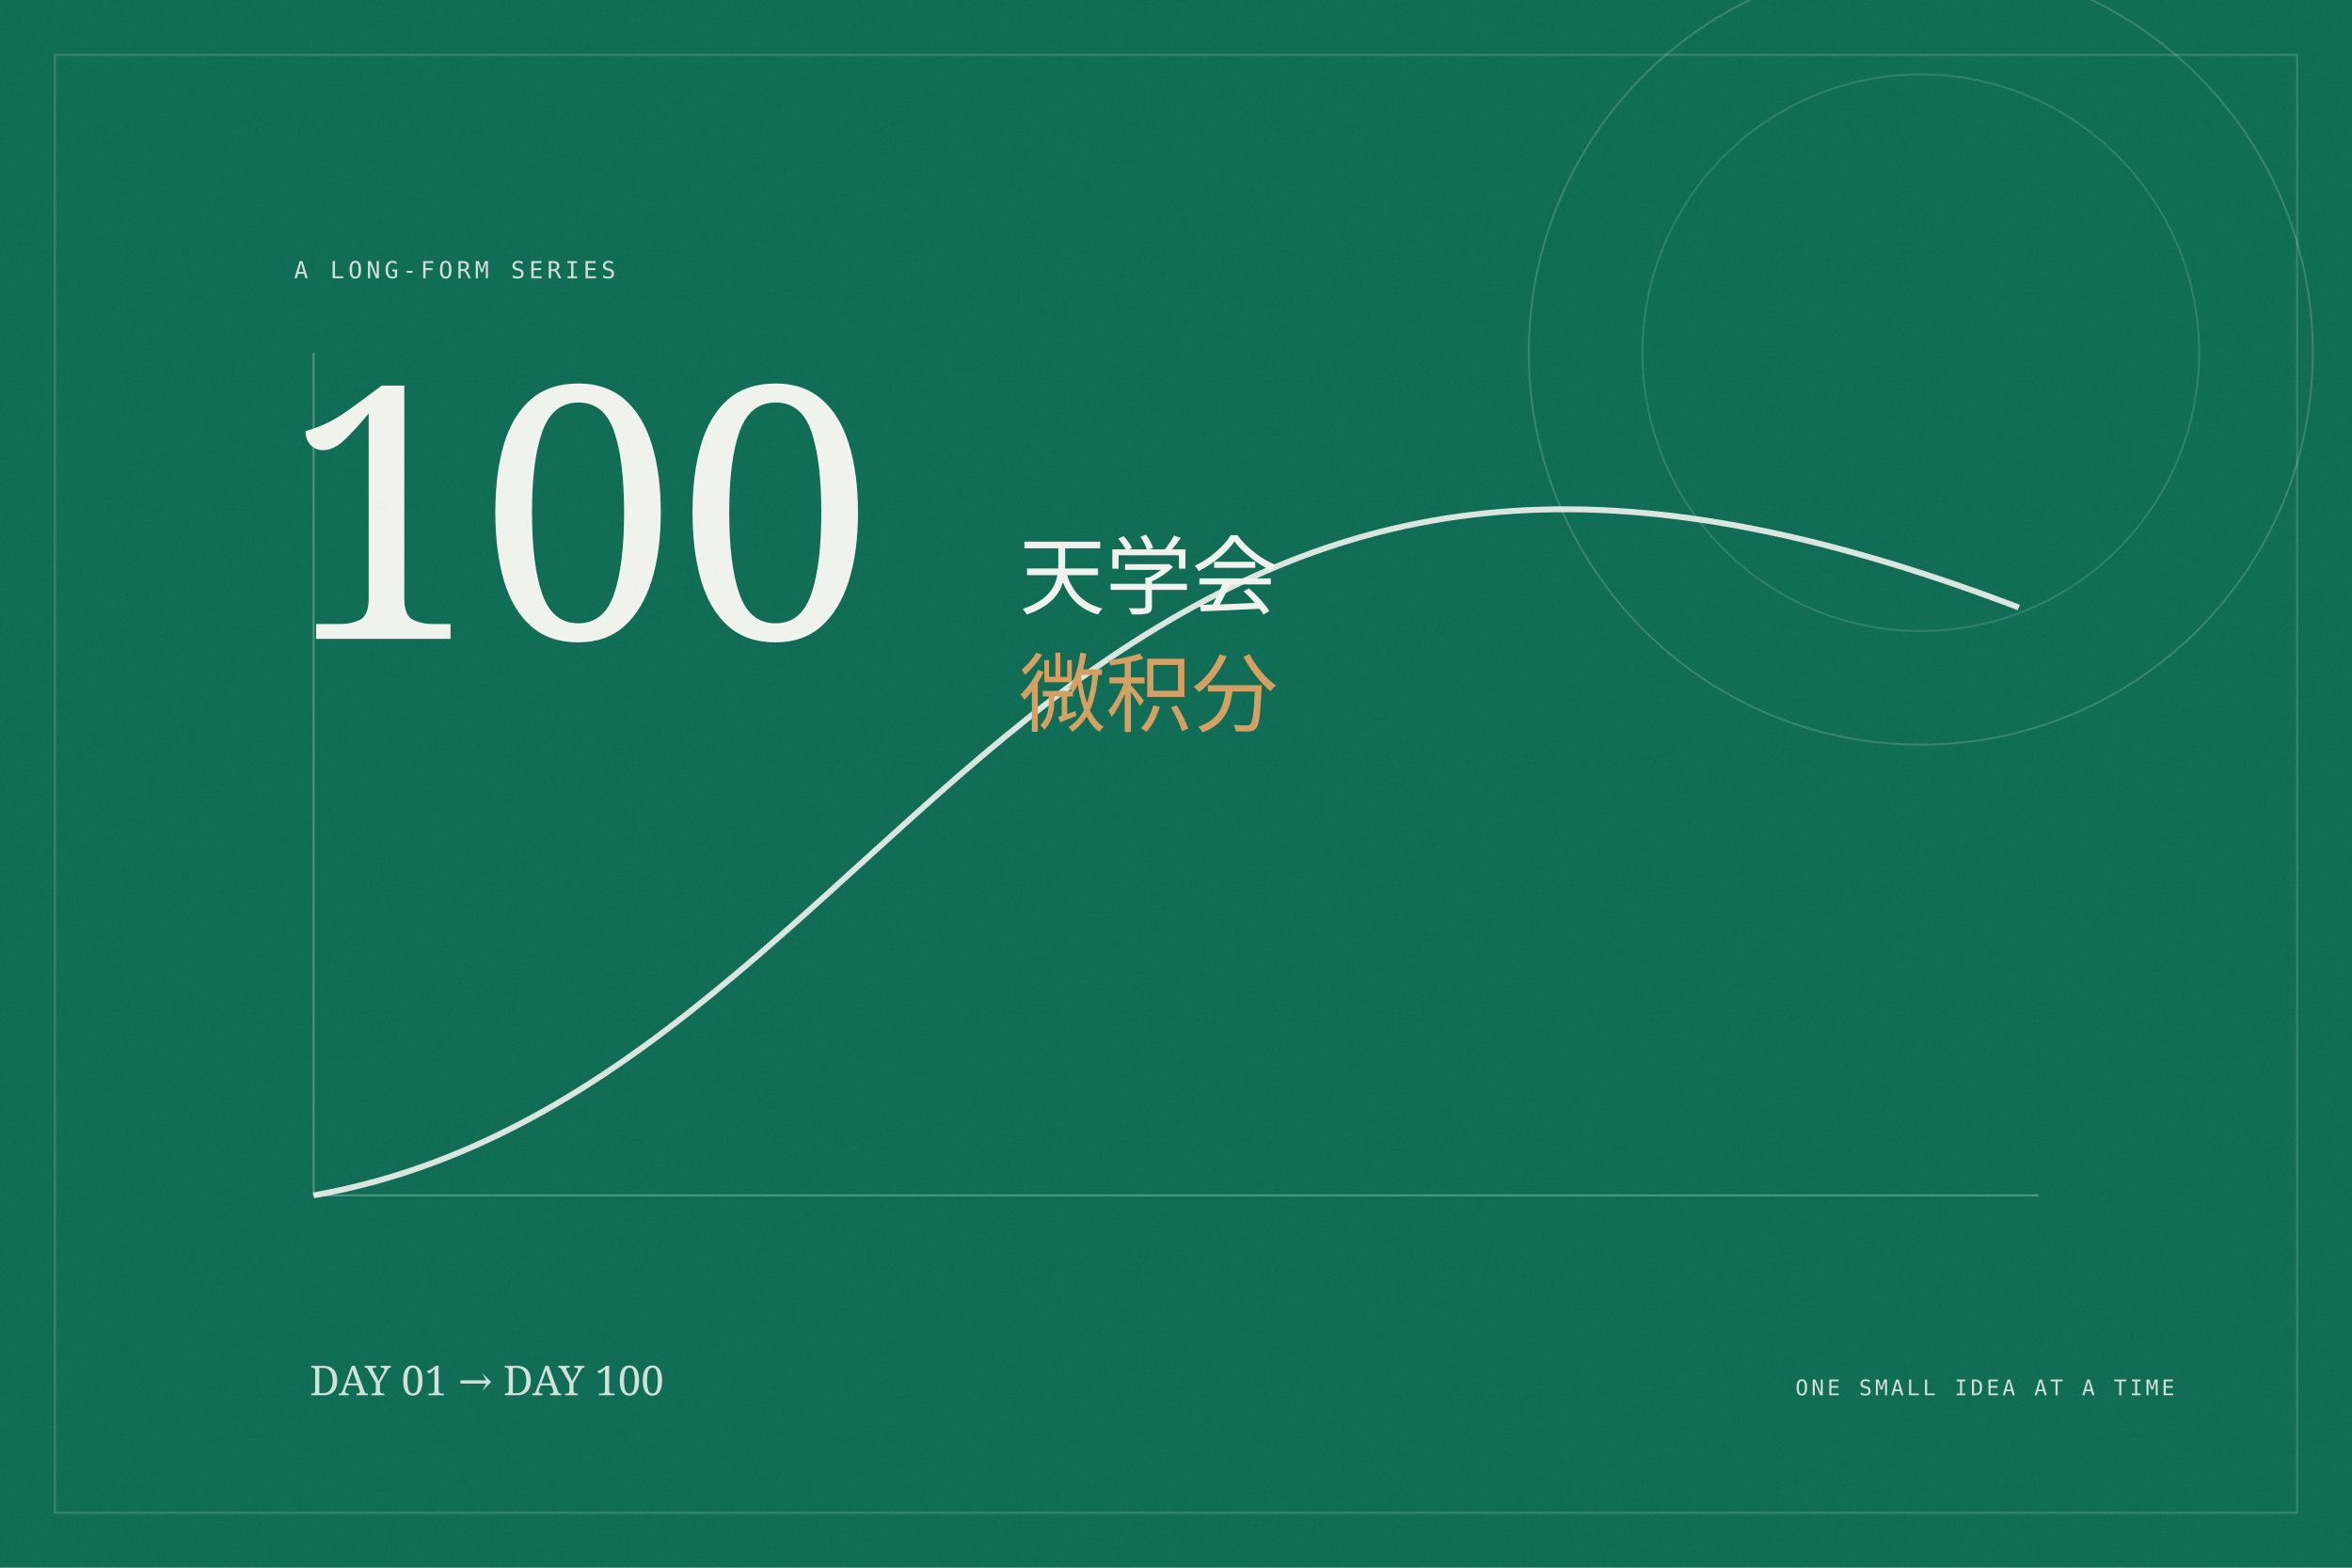
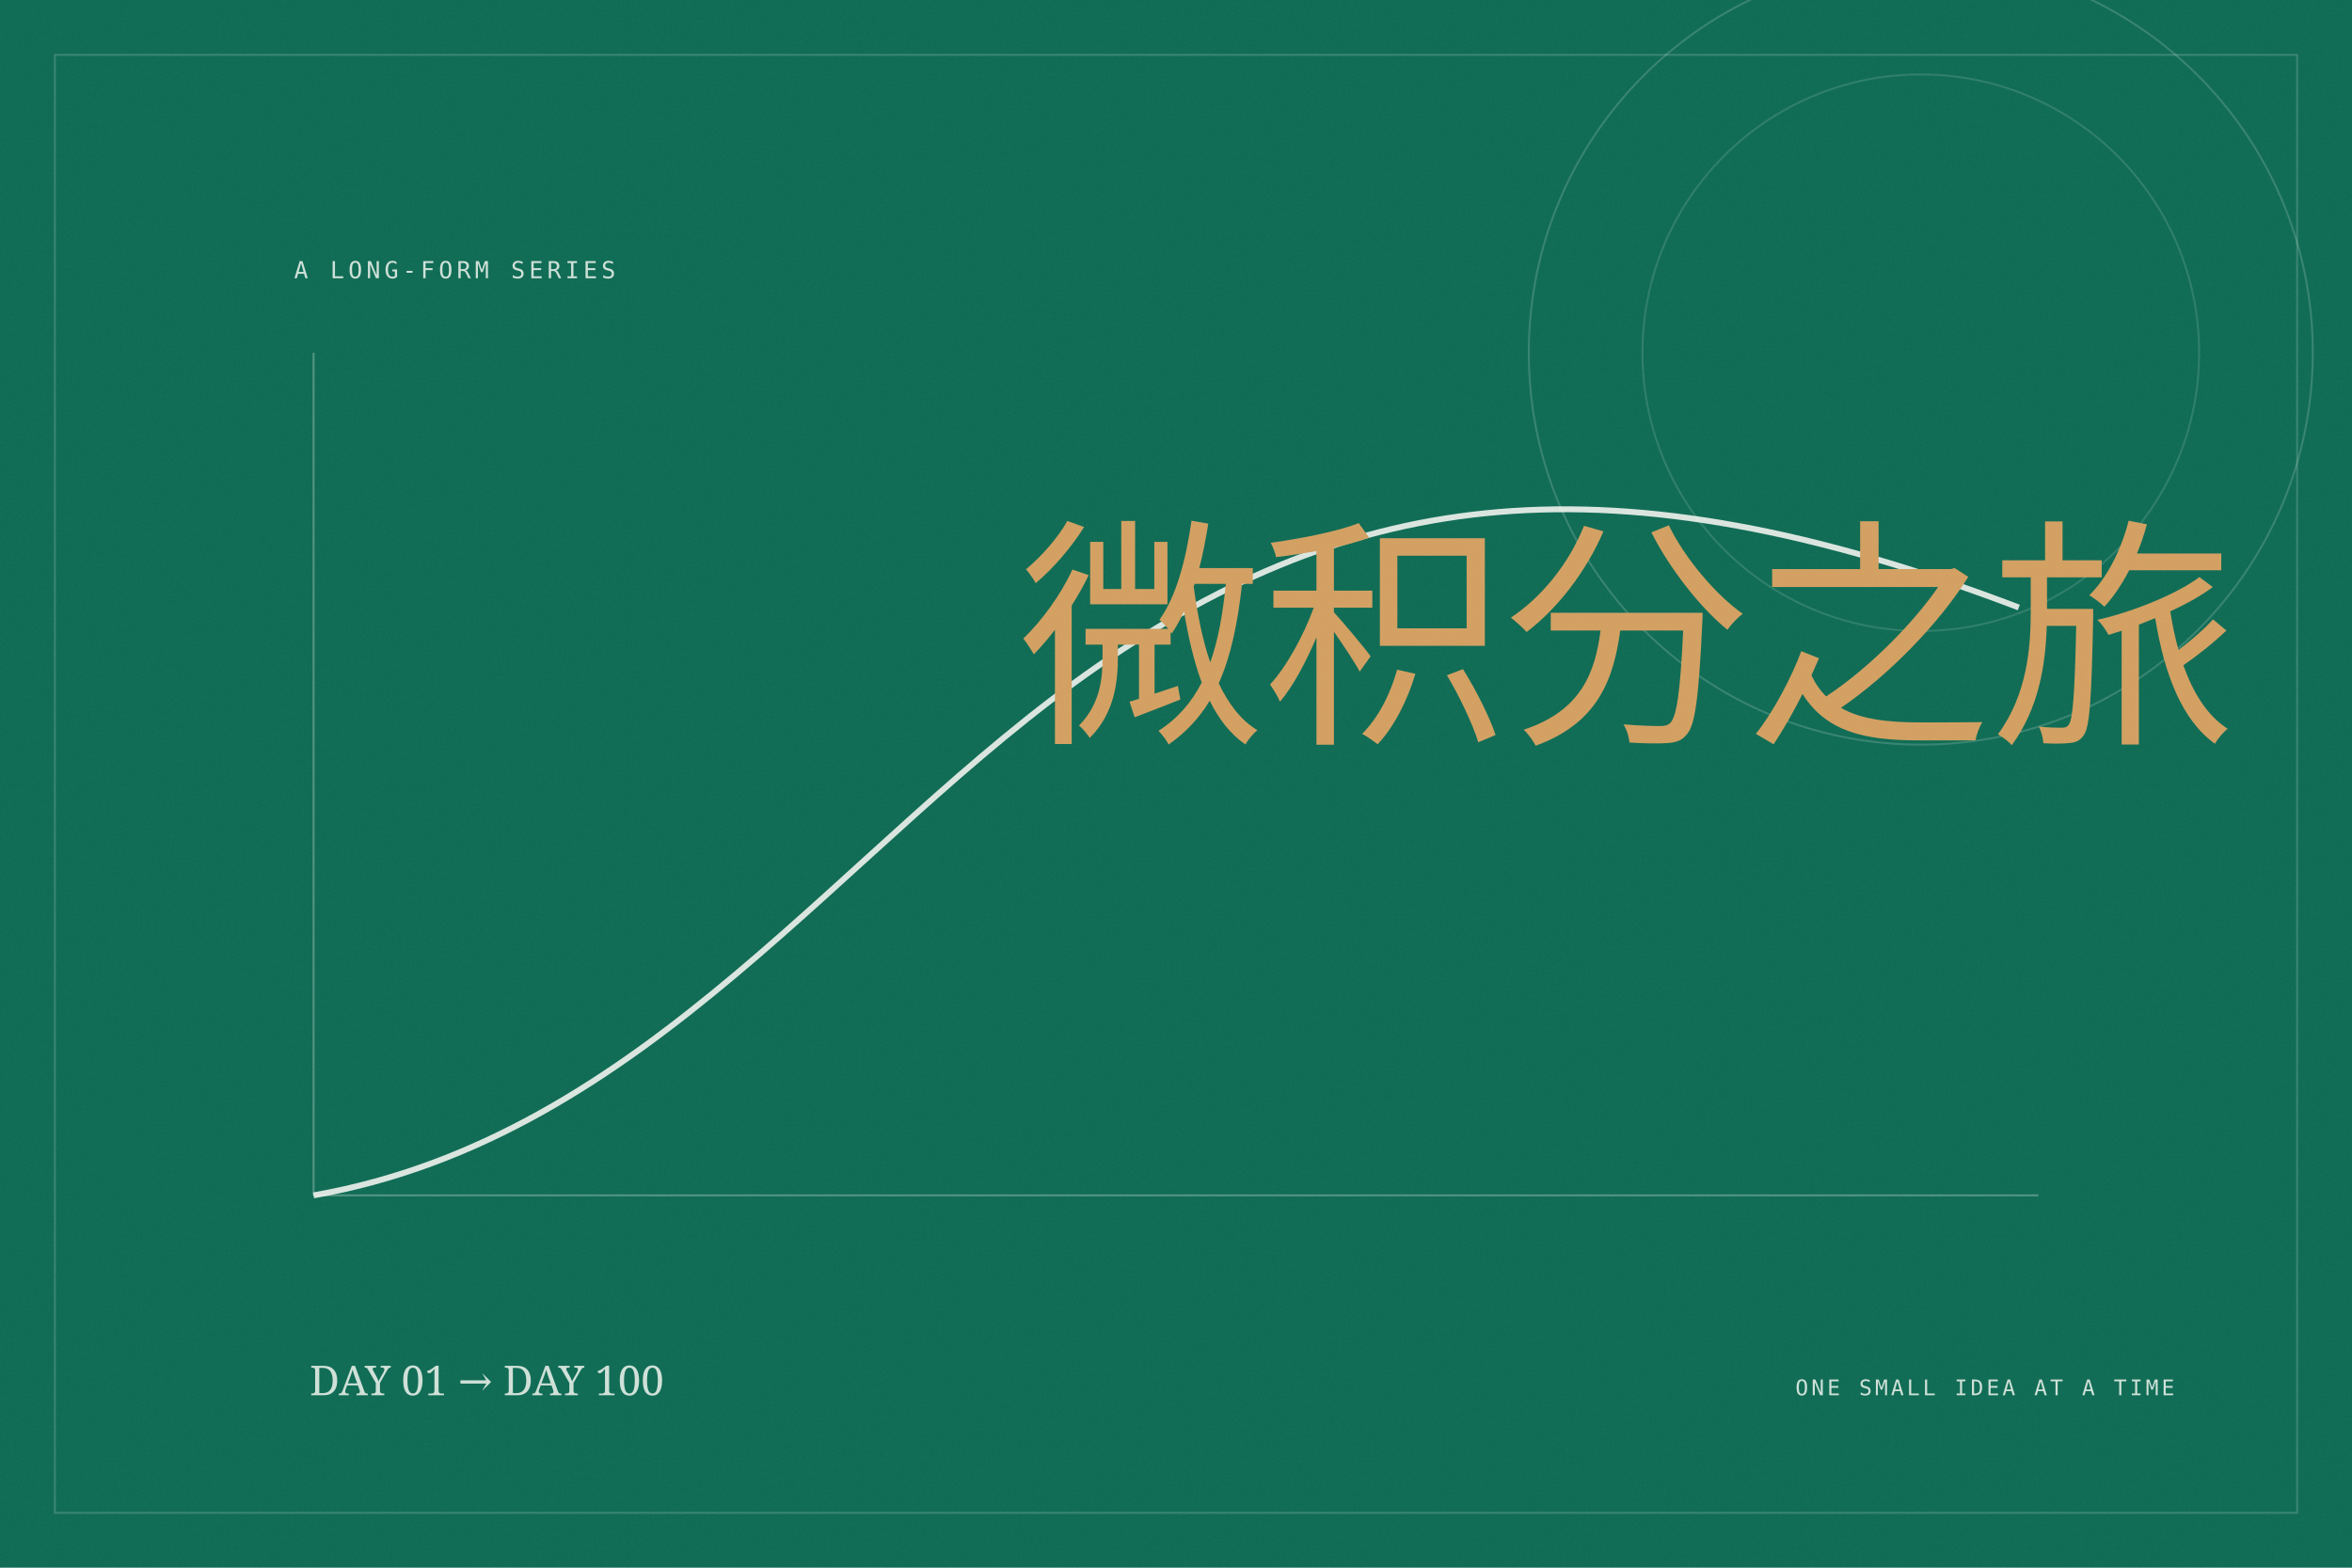
<svg xmlns="http://www.w3.org/2000/svg" viewBox="0 0 1200 800" role="img" aria-label="100 天学会微积分专栏封面">
  <defs>
    <pattern id="grid-sc" width="40" height="40" patternUnits="userSpaceOnUse">
      <path d="M40 0H0V40" fill="none" stroke="#0e6b54" stroke-opacity="0.09" stroke-width="1" />
    </pattern>
    <filter id="grain-sc">
      <feTurbulence type="fractalNoise" baseFrequency="0.8" numOctaves="3" stitchTiles="stitch" />
      <feColorMatrix type="saturate" values="0" />
      <feComponentTransfer>
        <feFuncA type="linear" slope="0.04" />
      </feComponentTransfer>
    </filter>
  </defs>
  <rect width="1200" height="800" fill="#0e6b54" />
  <rect width="1200" height="800" fill="url(#grid-sc)" opacity="0.8" />
  <circle cx="980" cy="180" r="200" fill="none" stroke="#f1f4ee" stroke-opacity="0.18" stroke-width="1" />
  <circle cx="980" cy="180" r="142" fill="none" stroke="#f1f4ee" stroke-opacity="0.14" stroke-width="1" />
  <path d="M160 610C330 580 430 430 560 340c130-90 260-110 470-30" fill="none" stroke="#f1f4ee" stroke-width="3" opacity="0.9" />
  <path d="M160 610h880" stroke="#f1f4ee" stroke-opacity="0.3" />
  <path d="M160 610V180" stroke="#f1f4ee" stroke-opacity="0.3" />
  <text x="150" y="142" font-family="Consolas, monospace" font-size="12" fill="#cfe1d8" letter-spacing="2">A LONG-FORM SERIES</text>
-   <text x="144" y="326" font-family="Georgia, serif" font-size="180" fill="#f1f4ee">100</text>
-   <text x="520" y="310" font-family="Georgia, serif" font-size="44" fill="#f1f4ee">天学会</text>
-   <text x="520" y="370" font-family="Georgia, serif" font-size="44" fill="#d3a061">微积分</text>
+   <text x="144" y="326" font-family="Georgia, serif" font-size="180" fill="#f1f4ee" />
+   <text x="520" y="310" font-family="Georgia, serif" font-size="44" fill="#f1f4ee" />
+   <text x="520" y="370" font-family="Georgia, serif" font-size="124" fill="#d3a061">微积分之旅</text>
  <text x="158" y="712" font-family="Georgia, serif" font-size="21" fill="#cfe1d8">DAY 01 → DAY 100</text>
  <text x="916" y="712" font-family="Consolas, monospace" font-size="11" fill="#cfe1d8" letter-spacing="1.5">ONE SMALL IDEA AT A TIME</text>
  <rect width="1200" height="800" filter="url(#grain-sc)" opacity="0.9" />
  <rect x="28" y="28" width="1144" height="744" fill="none" stroke="#f1f4ee" stroke-opacity="0.18" />
</svg>
